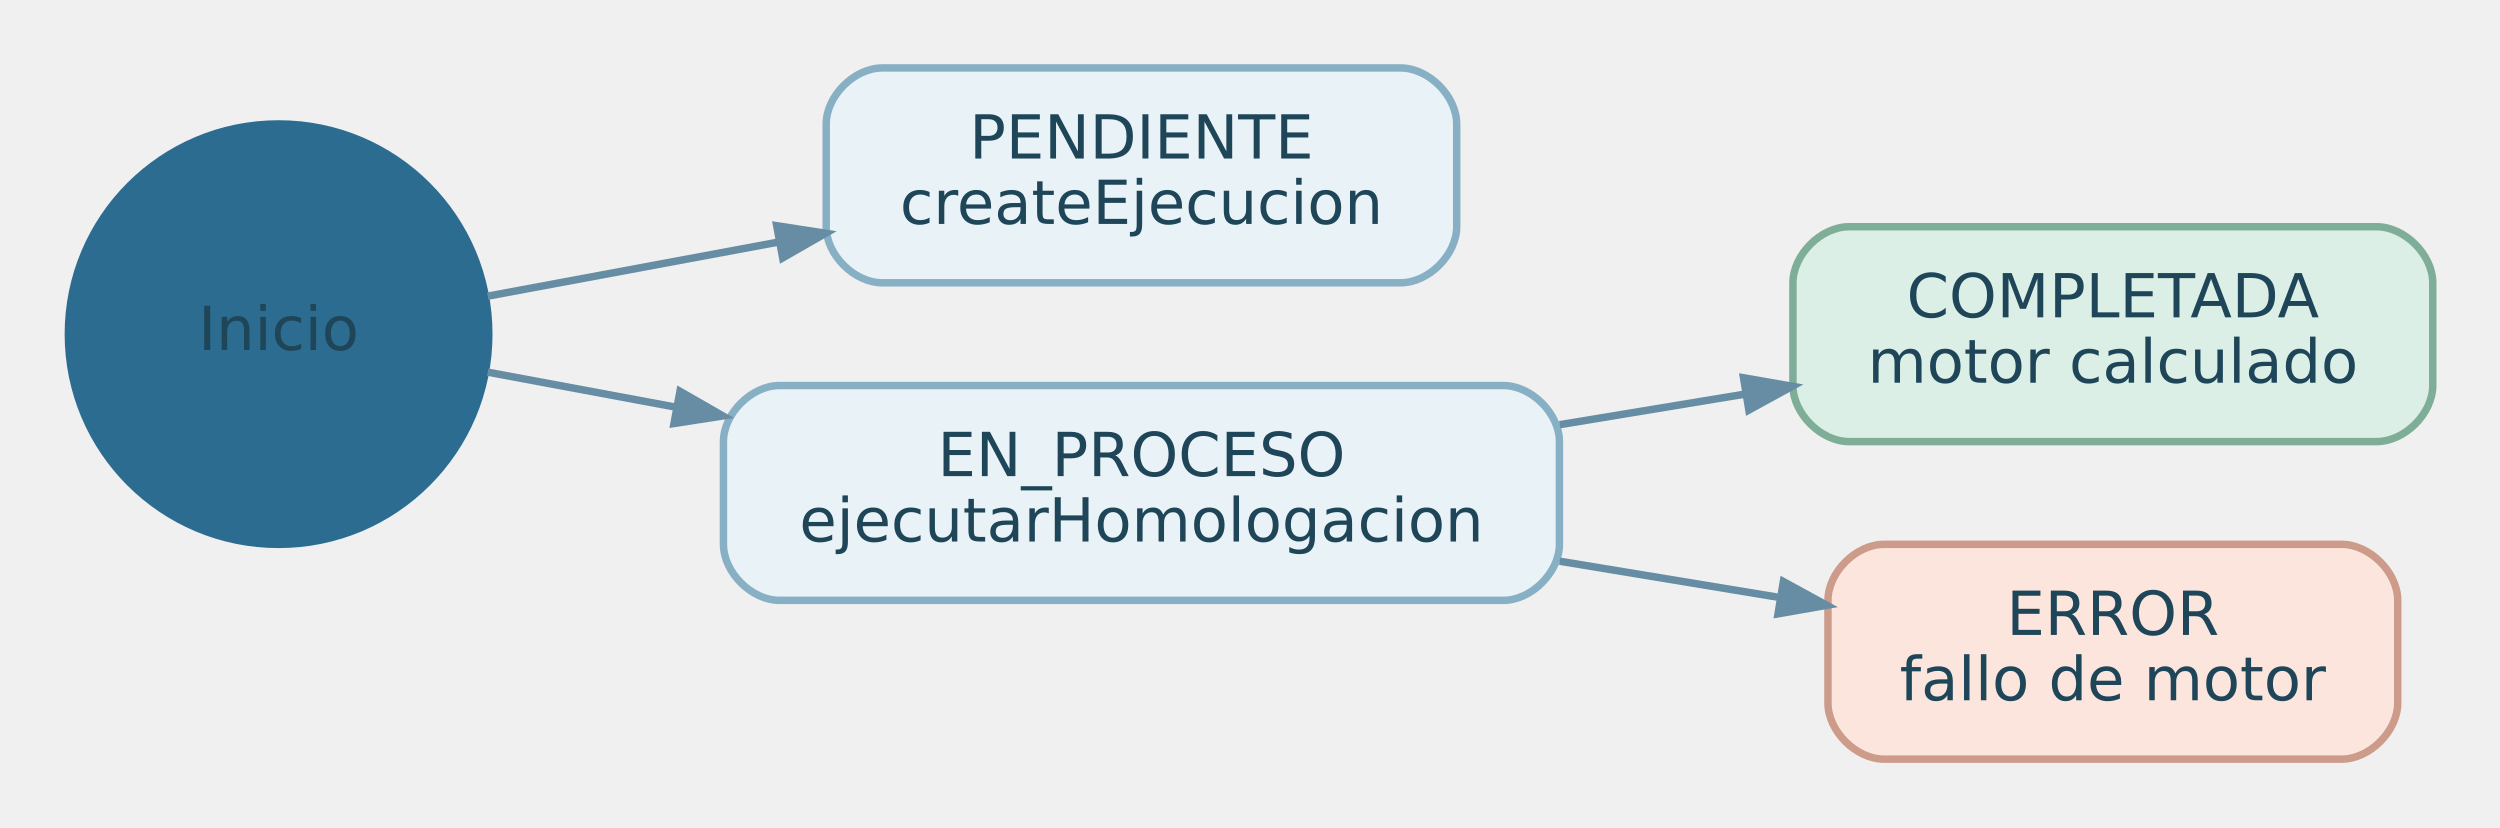
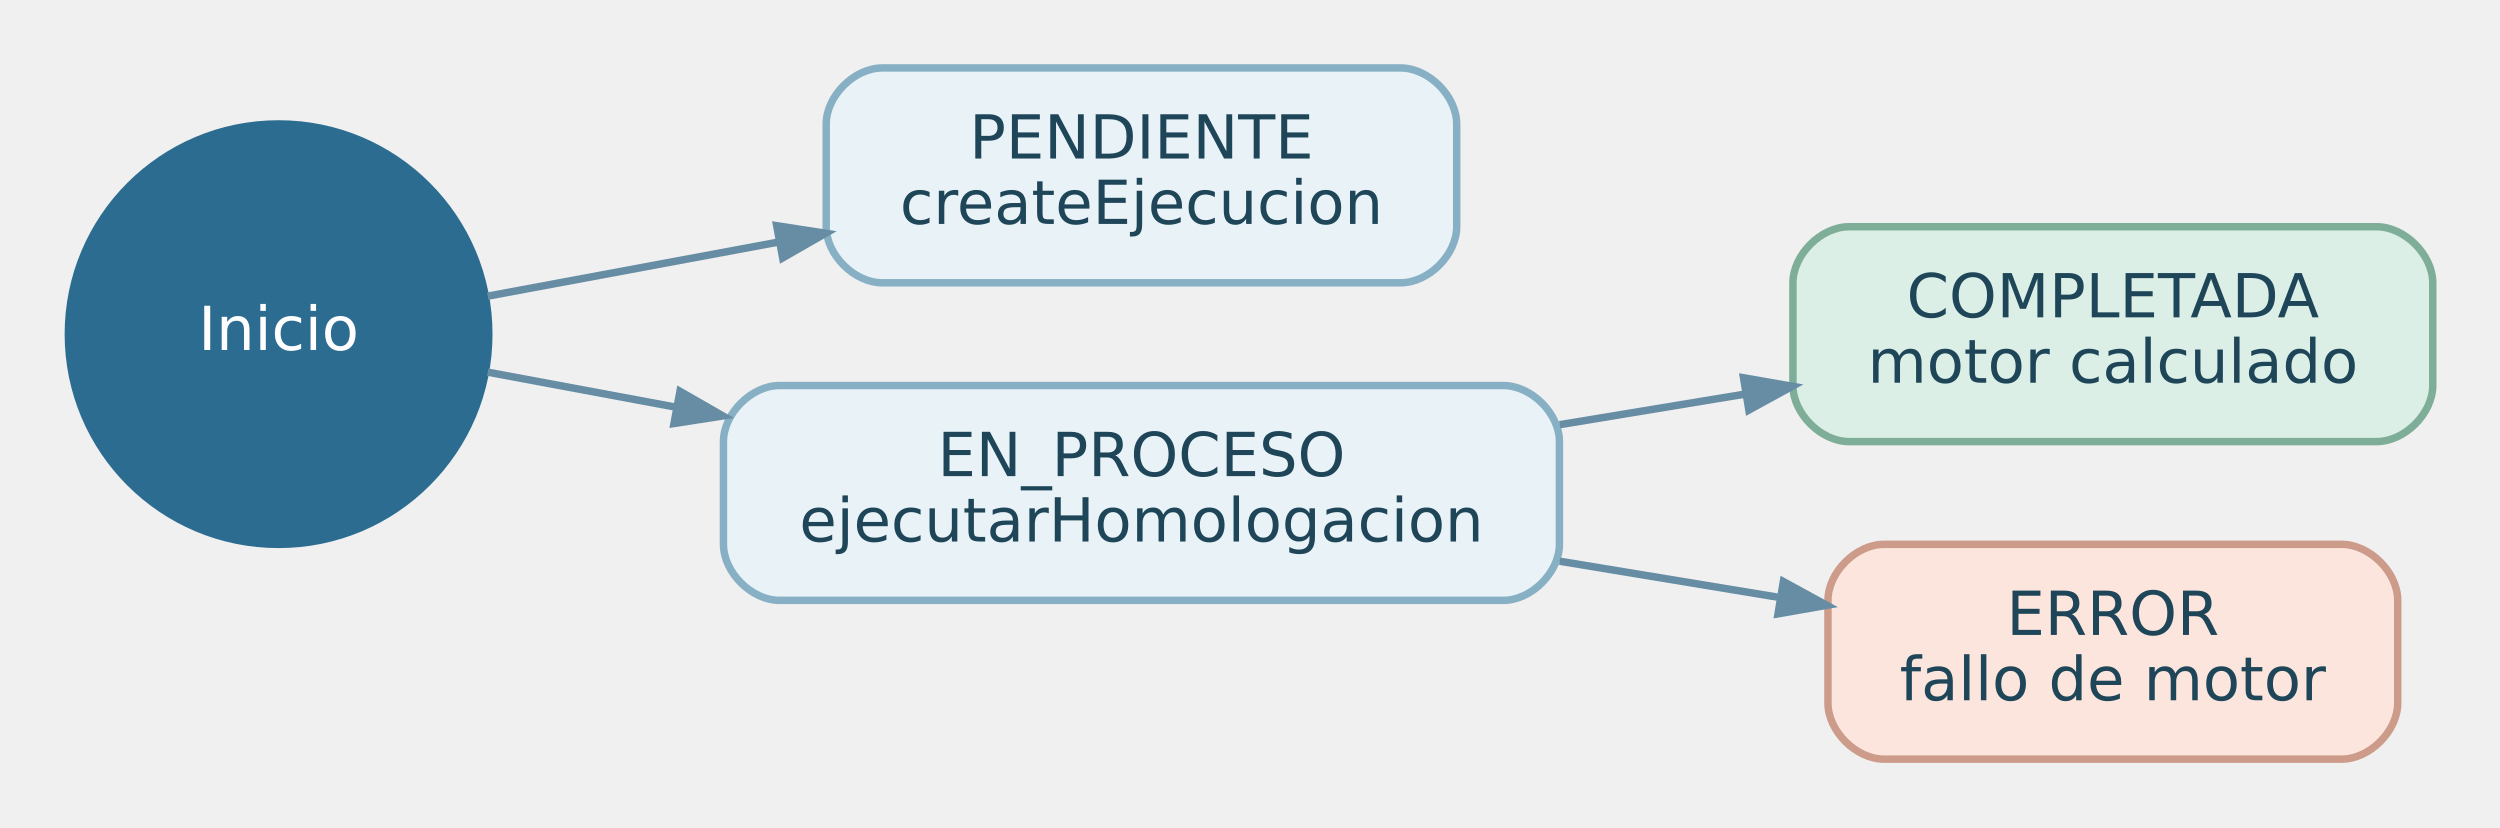
<svg xmlns="http://www.w3.org/2000/svg" width="535pt" height="177pt" viewBox="0.00 0.00 535.31 176.80">
  <g id="graph0" class="graph" transform="scale(1 1) rotate(0) translate(14.4 162.4)">
    <g id="node1" class="node">
      <ellipse fill="#2c6c90" stroke="#2c6c90" stroke-width="1.6" cx="45.25" cy="-91" rx="45.01" ry="45.01" />
-       <text text-anchor="middle" x="45.25" y="-87.6" font-family="DejaVu Sans" font-size="13.00" fill="#1e4558">Inicio</text>
+       <text text-anchor="middle" x="45.25" y="-87.6" font-family="DejaVu Sans" font-size="13.00" fill="white">Inicio</text>
    </g>
    <g id="node2" class="node">
      <path fill="#e9f3f7" stroke="#88b0c5" stroke-width="1.6" d="M285.51,-148C285.51,-148 174.51,-148 174.51,-148 168.51,-148 162.51,-142 162.51,-136 162.51,-136 162.51,-114 162.51,-114 162.51,-108 168.51,-102 174.51,-102 174.51,-102 285.51,-102 285.51,-102 291.51,-102 297.51,-108 297.51,-114 297.51,-114 297.51,-136 297.51,-136 297.51,-142 291.51,-148 285.51,-148" />
      <text text-anchor="middle" x="230.01" y="-128.6" font-family="DejaVu Sans" font-size="13.00" fill="#1e4558">PENDIENTE</text>
      <text text-anchor="middle" x="230.01" y="-114.6" font-family="DejaVu Sans" font-size="13.00" fill="#1e4558">createEjecucion</text>
    </g>
    <g id="edge1" class="edge">
      <path fill="none" stroke="#668da3" stroke-width="1.6" d="M90.03,-99.14C108.72,-102.62 131.09,-106.78 152.37,-110.74" />
      <polygon fill="#668da3" stroke="#668da3" stroke-width="1.6" points="151.91,-114.22 162.38,-112.6 153.19,-107.33 151.91,-114.22" />
    </g>
    <g id="node3" class="node">
      <path fill="#e9f3f7" stroke="#88b0c5" stroke-width="1.6" d="M307.51,-80C307.51,-80 152.51,-80 152.51,-80 146.51,-80 140.51,-74 140.51,-68 140.51,-68 140.51,-46 140.51,-46 140.51,-40 146.51,-34 152.51,-34 152.51,-34 307.51,-34 307.51,-34 313.51,-34 319.51,-40 319.51,-46 319.51,-46 319.51,-68 319.51,-68 319.51,-74 313.51,-80 307.51,-80" />
      <text text-anchor="middle" x="230.01" y="-60.6" font-family="DejaVu Sans" font-size="13.00" fill="#1e4558">EN_PROCESO</text>
      <text text-anchor="middle" x="230.01" y="-46.6" font-family="DejaVu Sans" font-size="13.00" fill="#1e4558">ejecutarHomologacion</text>
    </g>
    <g id="edge2" class="edge">
      <path fill="none" stroke="#668da3" stroke-width="1.6" d="M90.03,-82.86C102.38,-80.56 116.35,-77.96 130.55,-75.32" />
      <polygon fill="#668da3" stroke="#668da3" stroke-width="1.6" points="131.2,-78.76 140.39,-73.49 129.92,-71.87 131.2,-78.76" />
    </g>
    <g id="node4" class="node">
      <path fill="#dcefe6" stroke="#7ead98" stroke-width="1.6" d="M494.51,-114C494.51,-114 381.51,-114 381.51,-114 375.51,-114 369.51,-108 369.51,-102 369.51,-102 369.51,-80 369.51,-80 369.51,-74 375.51,-68 381.51,-68 381.51,-68 494.51,-68 494.51,-68 500.51,-68 506.51,-74 506.51,-80 506.51,-80 506.51,-102 506.51,-102 506.51,-108 500.51,-114 494.51,-114" />
      <text text-anchor="middle" x="438.01" y="-94.6" font-family="DejaVu Sans" font-size="13.00" fill="#1e4558">COMPLETADA</text>
      <text text-anchor="middle" x="438.01" y="-80.6" font-family="DejaVu Sans" font-size="13.00" fill="#1e4558">motor calculado</text>
    </g>
    <g id="edge3" class="edge">
      <path fill="none" stroke="#668da3" stroke-width="1.6" d="M319.57,-71.62C332.73,-73.79 346.22,-76.02 359.14,-78.15" />
      <polygon fill="#668da3" stroke="#668da3" stroke-width="1.6" points="358.93,-81.66 369.37,-79.84 360.07,-74.75 358.93,-81.66" />
    </g>
    <g id="node5" class="node">
      <path fill="#fbe5dd" stroke="#cc9b89" stroke-width="1.6" d="M487.01,-46C487.01,-46 389.01,-46 389.01,-46 383.01,-46 377.01,-40 377.01,-34 377.01,-34 377.01,-12 377.01,-12 377.01,-6 383.01,0 389.01,0 389.01,0 487.01,0 487.01,0 493.01,0 499.01,-6 499.01,-12 499.01,-12 499.01,-34 499.01,-34 499.01,-40 493.01,-46 487.01,-46" />
      <text text-anchor="middle" x="438.01" y="-26.6" font-family="DejaVu Sans" font-size="13.00" fill="#1e4558">ERROR</text>
      <text text-anchor="middle" x="438.01" y="-12.6" font-family="DejaVu Sans" font-size="13.00" fill="#1e4558">fallo de motor</text>
    </g>
    <g id="edge4" class="edge">
      <path fill="none" stroke="#668da3" stroke-width="1.6" d="M319.57,-42.38C335.25,-39.8 351.39,-37.13 366.49,-34.64" />
      <polygon fill="#668da3" stroke="#668da3" stroke-width="1.6" points="367.46,-38.03 376.76,-32.94 366.32,-31.12 367.46,-38.03" />
    </g>
  </g>
</svg>
